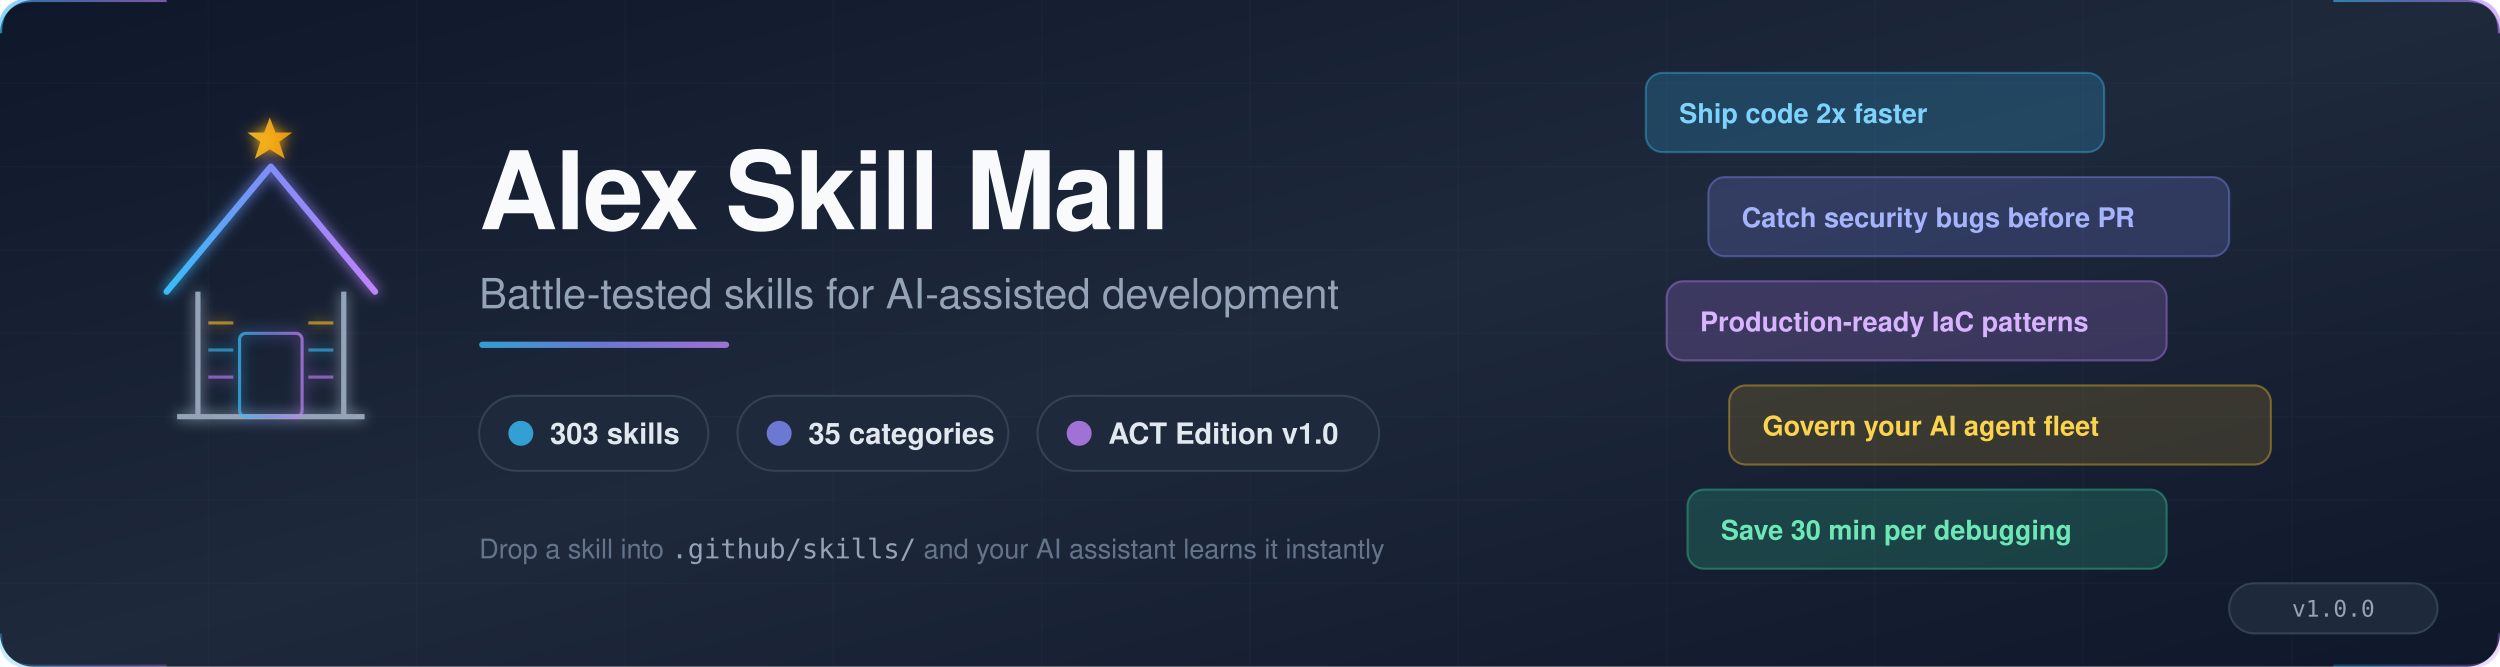
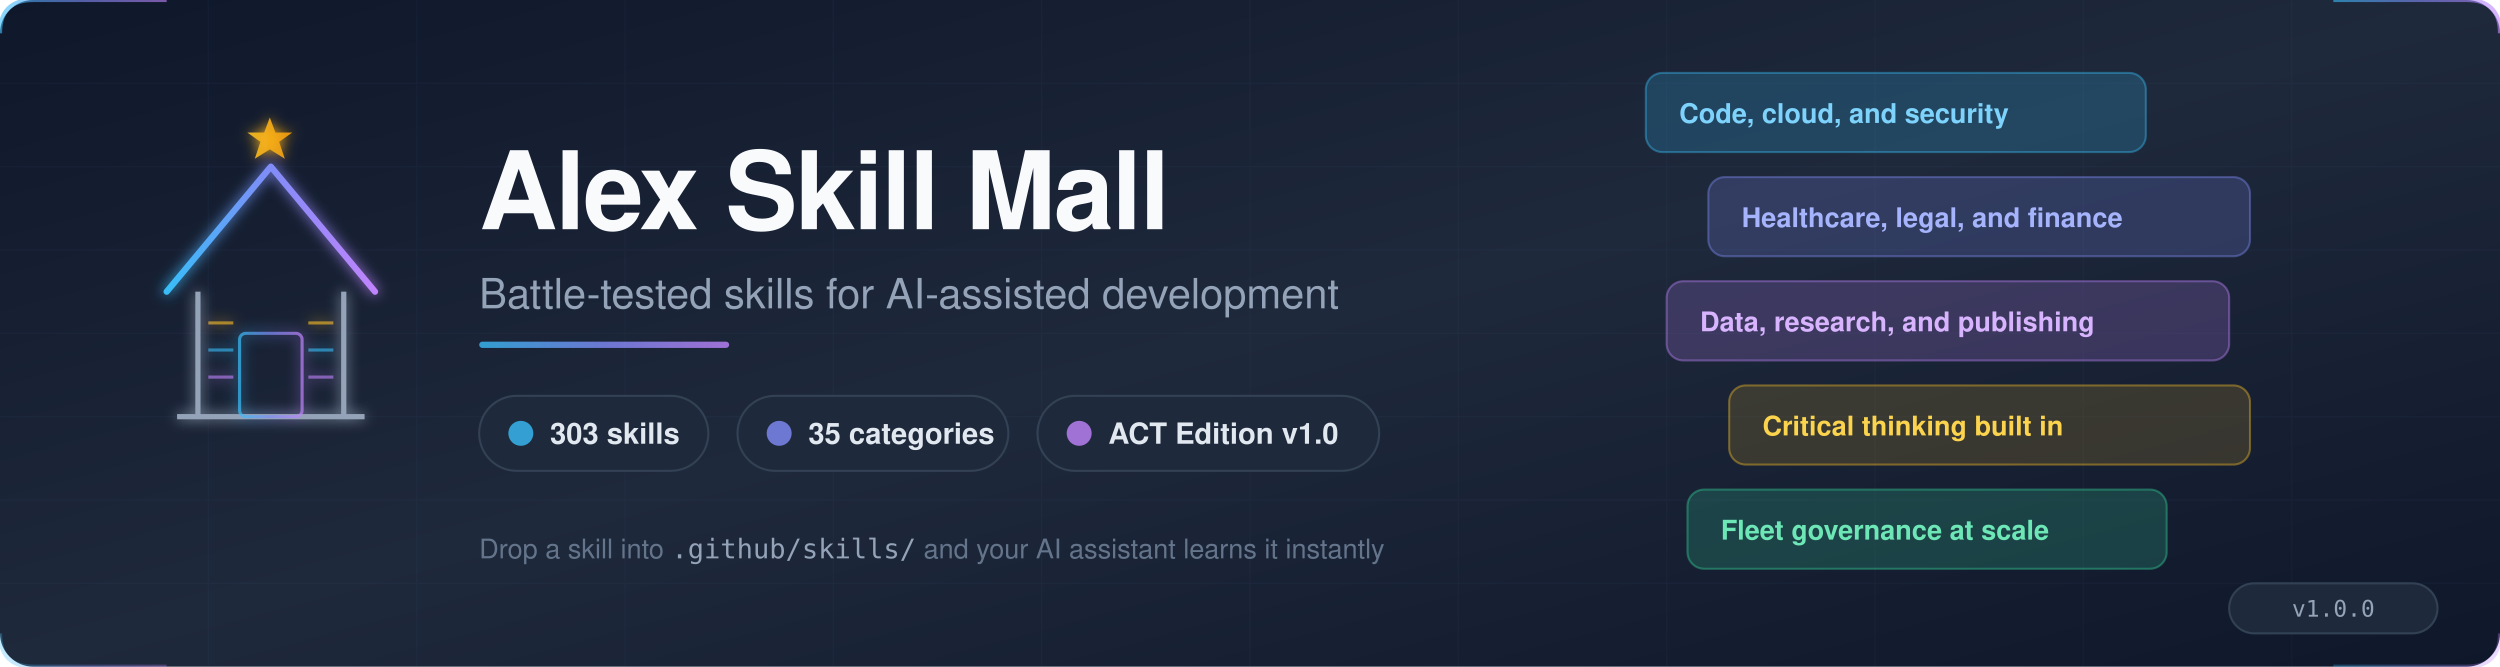
<svg xmlns="http://www.w3.org/2000/svg" viewBox="0 0 1200 320" width="1200" height="320">
  <defs>
    <linearGradient id="bg" x1="0%" y1="0%" x2="100%" y2="100%">
      <stop offset="0%" style="stop-color:#0f172a" />
      <stop offset="50%" style="stop-color:#1e293b" />
      <stop offset="100%" style="stop-color:#0f172a" />
    </linearGradient>
    <linearGradient id="accent" x1="0%" y1="0%" x2="100%" y2="0%">
      <stop offset="0%" style="stop-color:#38bdf8" />
      <stop offset="50%" style="stop-color:#818cf8" />
      <stop offset="100%" style="stop-color:#c084fc" />
    </linearGradient>
    <linearGradient id="goldAccent" x1="0%" y1="0%" x2="100%" y2="0%">
      <stop offset="0%" style="stop-color:#fbbf24" />
      <stop offset="100%" style="stop-color:#f59e0b" />
    </linearGradient>
    <filter id="glow">
      <feGaussianBlur stdDeviation="3" result="blur" />
      <feMerge>
        <feMergeNode in="blur" />
        <feMergeNode in="SourceGraphic" />
      </feMerge>
    </filter>
    <filter id="softGlow">
      <feGaussianBlur stdDeviation="8" result="blur" />
      <feMerge>
        <feMergeNode in="blur" />
        <feMergeNode in="SourceGraphic" />
      </feMerge>
    </filter>
  </defs>
  <rect width="1200" height="320" rx="16" fill="url(#bg)" />
  <g opacity="0.04" stroke="#818cf8" stroke-width="0.5">
    <line x1="0" y1="40" x2="1200" y2="40" />
    <line x1="0" y1="80" x2="1200" y2="80" />
    <line x1="0" y1="120" x2="1200" y2="120" />
    <line x1="0" y1="160" x2="1200" y2="160" />
    <line x1="0" y1="200" x2="1200" y2="200" />
    <line x1="0" y1="240" x2="1200" y2="240" />
    <line x1="0" y1="280" x2="1200" y2="280" />
    <line x1="100" y1="0" x2="100" y2="320" />
    <line x1="200" y1="0" x2="200" y2="320" />
    <line x1="300" y1="0" x2="300" y2="320" />
    <line x1="400" y1="0" x2="400" y2="320" />
    <line x1="500" y1="0" x2="500" y2="320" />
    <line x1="600" y1="0" x2="600" y2="320" />
    <line x1="700" y1="0" x2="700" y2="320" />
    <line x1="800" y1="0" x2="800" y2="320" />
    <line x1="900" y1="0" x2="900" y2="320" />
    <line x1="1000" y1="0" x2="1000" y2="320" />
    <line x1="1100" y1="0" x2="1100" y2="320" />
  </g>
  <path d="M0,16 Q0,0 16,0 L80,0" fill="none" stroke="url(#accent)" stroke-width="2" opacity="0.6" />
  <path d="M0,16 L0,80" fill="none" stroke="url(#accent)" stroke-width="2" opacity="0.6" />
  <path d="M1120,0 L1184,0 Q1200,0 1200,16" fill="none" stroke="url(#accent)" stroke-width="2" opacity="0.6" />
  <path d="M1200,16 L1200,80" fill="none" stroke="url(#accent)" stroke-width="2" opacity="0.6" />
  <path d="M0,304 Q0,320 16,320 L80,320" fill="none" stroke="url(#accent)" stroke-width="2" opacity="0.3" />
  <path d="M0,240 L0,304" fill="none" stroke="url(#accent)" stroke-width="2" opacity="0.3" />
  <path d="M1120,320 L1184,320 Q1200,320 1200,304" fill="none" stroke="url(#accent)" stroke-width="2" opacity="0.3" />
  <path d="M1200,240 L1200,304" fill="none" stroke="url(#accent)" stroke-width="2" opacity="0.3" />
  <g transform="translate(80, 60)" filter="url(#glow)">
    <path d="M0,80 L50,20 L100,80" fill="none" stroke="url(#accent)" stroke-width="3" stroke-linecap="round" stroke-linejoin="round" />
    <line x1="15" y1="80" x2="15" y2="140" stroke="#94a3b8" stroke-width="2.5" />
    <line x1="85" y1="80" x2="85" y2="140" stroke="#94a3b8" stroke-width="2.5" />
    <line x1="5" y1="140" x2="95" y2="140" stroke="#94a3b8" stroke-width="2.5" />
    <rect x="35" y="100" width="30" height="40" rx="3" fill="none" stroke="url(#accent)" stroke-width="1.5" opacity="0.7" />
    <line x1="20" y1="95" x2="32" y2="95" stroke="#fbbf24" stroke-width="1.5" opacity="0.6" />
    <line x1="68" y1="95" x2="80" y2="95" stroke="#fbbf24" stroke-width="1.5" opacity="0.6" />
    <line x1="20" y1="108" x2="32" y2="108" stroke="#38bdf8" stroke-width="1.5" opacity="0.6" />
    <line x1="68" y1="108" x2="80" y2="108" stroke="#38bdf8" stroke-width="1.5" opacity="0.6" />
    <line x1="20" y1="121" x2="32" y2="121" stroke="#c084fc" stroke-width="1.5" opacity="0.6" />
    <line x1="68" y1="121" x2="80" y2="121" stroke="#c084fc" stroke-width="1.5" opacity="0.6" />
    <polygon points="50,8 53,16 62,16 55,21 58,30 50,25 42,30 45,21 38,16 47,16" fill="url(#goldAccent)" opacity="0.9" transform="scale(0.9) translate(5,-12)" />
  </g>
  <text x="230" y="110" font-family="Segoe UI, Helvetica, Arial, sans-serif" font-size="52" font-weight="700" fill="#f8fafc" letter-spacing="-1">Alex Skill Mall</text>
  <text x="230" y="148" font-family="Segoe UI, Helvetica, Arial, sans-serif" font-size="20" fill="#94a3b8" font-weight="400">Battle-tested skills for AI-assisted development</text>
  <rect x="230" y="164" width="120" height="3" rx="1.5" fill="url(#accent)" opacity="0.8" />
  <g transform="translate(230, 190)">
    <rect x="0" y="0" width="110" height="36" rx="18" fill="#1e293b" stroke="#334155" stroke-width="1" />
    <circle cx="20" cy="18" r="6" fill="#38bdf8" opacity="0.8" />
    <text x="34" y="23" font-family="Segoe UI, Helvetica, Arial, sans-serif" font-size="14" font-weight="600" fill="#e2e8f0">303 skills</text>
    <rect x="124" y="0" width="130" height="36" rx="18" fill="#1e293b" stroke="#334155" stroke-width="1" />
    <circle cx="144" cy="18" r="6" fill="#818cf8" opacity="0.8" />
    <text x="158" y="23" font-family="Segoe UI, Helvetica, Arial, sans-serif" font-size="14" font-weight="600" fill="#e2e8f0">35 categories</text>
    <rect x="268" y="0" width="164" height="36" rx="18" fill="#1e293b" stroke="#334155" stroke-width="1" />
    <circle cx="288" cy="18" r="6" fill="#c084fc" opacity="0.8" />
    <text x="302" y="23" font-family="Segoe UI, Helvetica, Arial, sans-serif" font-size="14" font-weight="600" fill="#e2e8f0">ACT Edition v1.0</text>
  </g>
  <text x="230" y="268" font-family="Segoe UI, Helvetica, Arial, sans-serif" font-size="13" fill="#64748b">Drop a skill into <tspan fill="#94a3b8" font-family="Consolas, monospace">.github/skills/</tspan> and your AI assistant learns it instantly</text>
  <g transform="translate(790, 35)">
-     <rect x="0" y="0" width="220" height="38" rx="8" fill="#38bdf8" opacity="0.2" />
-     <rect x="0" y="0" width="220" height="38" rx="8" fill="none" stroke="#38bdf8" stroke-width="1" opacity="0.4" />
-     <text x="16" y="24" font-family="Segoe UI, Helvetica, Arial, sans-serif" font-size="13" font-weight="600" fill="#7dd3fc">Ship code 2x faster</text>
-     <rect x="30" y="50" width="250" height="38" rx="8" fill="#818cf8" opacity="0.2" />
-     <rect x="30" y="50" width="250" height="38" rx="8" fill="none" stroke="#818cf8" stroke-width="1" opacity="0.4" />
-     <text x="46" y="74" font-family="Segoe UI, Helvetica, Arial, sans-serif" font-size="13" font-weight="600" fill="#a5b4fc">Catch security bugs before PR</text>
-     <rect x="10" y="100" width="240" height="38" rx="8" fill="#c084fc" opacity="0.2" />
-     <rect x="10" y="100" width="240" height="38" rx="8" fill="none" stroke="#c084fc" stroke-width="1" opacity="0.4" />
-     <text x="26" y="124" font-family="Segoe UI, Helvetica, Arial, sans-serif" font-size="13" font-weight="600" fill="#d8b4fe">Production-ready IaC patterns</text>
-     <rect x="40" y="150" width="260" height="38" rx="8" fill="#fbbf24" opacity="0.15" />
-     <rect x="40" y="150" width="260" height="38" rx="8" fill="none" stroke="#fbbf24" stroke-width="1" opacity="0.4" />
-     <text x="56" y="174" font-family="Segoe UI, Helvetica, Arial, sans-serif" font-size="13" font-weight="600" fill="#fcd34d">Govern your AI agent fleet</text>
+     <rect x="0" y="0" width="240" height="38" rx="8" fill="#38bdf8" opacity="0.2" />
+     <rect x="0" y="0" width="240" height="38" rx="8" fill="none" stroke="#38bdf8" stroke-width="1" opacity="0.4" />
+     <text x="16" y="24" font-family="Segoe UI, Helvetica, Arial, sans-serif" font-size="13" font-weight="600" fill="#7dd3fc">Code, cloud, and security</text>
+     <rect x="30" y="50" width="260" height="38" rx="8" fill="#818cf8" opacity="0.2" />
+     <rect x="30" y="50" width="260" height="38" rx="8" fill="none" stroke="#818cf8" stroke-width="1" opacity="0.4" />
+     <text x="46" y="74" font-family="Segoe UI, Helvetica, Arial, sans-serif" font-size="13" font-weight="600" fill="#a5b4fc">Healthcare, legal, and finance</text>
+     <rect x="10" y="100" width="270" height="38" rx="8" fill="#c084fc" opacity="0.2" />
+     <rect x="10" y="100" width="270" height="38" rx="8" fill="none" stroke="#c084fc" stroke-width="1" opacity="0.4" />
+     <text x="26" y="124" font-family="Segoe UI, Helvetica, Arial, sans-serif" font-size="13" font-weight="600" fill="#d8b4fe">Data, research, and publishing</text>
+     <rect x="40" y="150" width="250" height="38" rx="8" fill="#fbbf24" opacity="0.15" />
+     <rect x="40" y="150" width="250" height="38" rx="8" fill="none" stroke="#fbbf24" stroke-width="1" opacity="0.4" />
+     <text x="56" y="174" font-family="Segoe UI, Helvetica, Arial, sans-serif" font-size="13" font-weight="600" fill="#fcd34d">Critical thinking built in</text>
    <rect x="20" y="200" width="230" height="38" rx="8" fill="#34d399" opacity="0.2" />
    <rect x="20" y="200" width="230" height="38" rx="8" fill="none" stroke="#34d399" stroke-width="1" opacity="0.4" />
-     <text x="36" y="224" font-family="Segoe UI, Helvetica, Arial, sans-serif" font-size="13" font-weight="600" fill="#6ee7b7">Save 30 min per debugging</text>
+     <text x="36" y="224" font-family="Segoe UI, Helvetica, Arial, sans-serif" font-size="13" font-weight="600" fill="#6ee7b7">Fleet governance at scale</text>
  </g>
  <rect x="1070" y="280" width="100" height="24" rx="12" fill="#1e293b" stroke="#334155" stroke-width="1" />
  <text x="1120" y="296" font-family="Consolas, monospace" font-size="11" fill="#94a3b8" text-anchor="middle">v1.0.0</text>
</svg>
